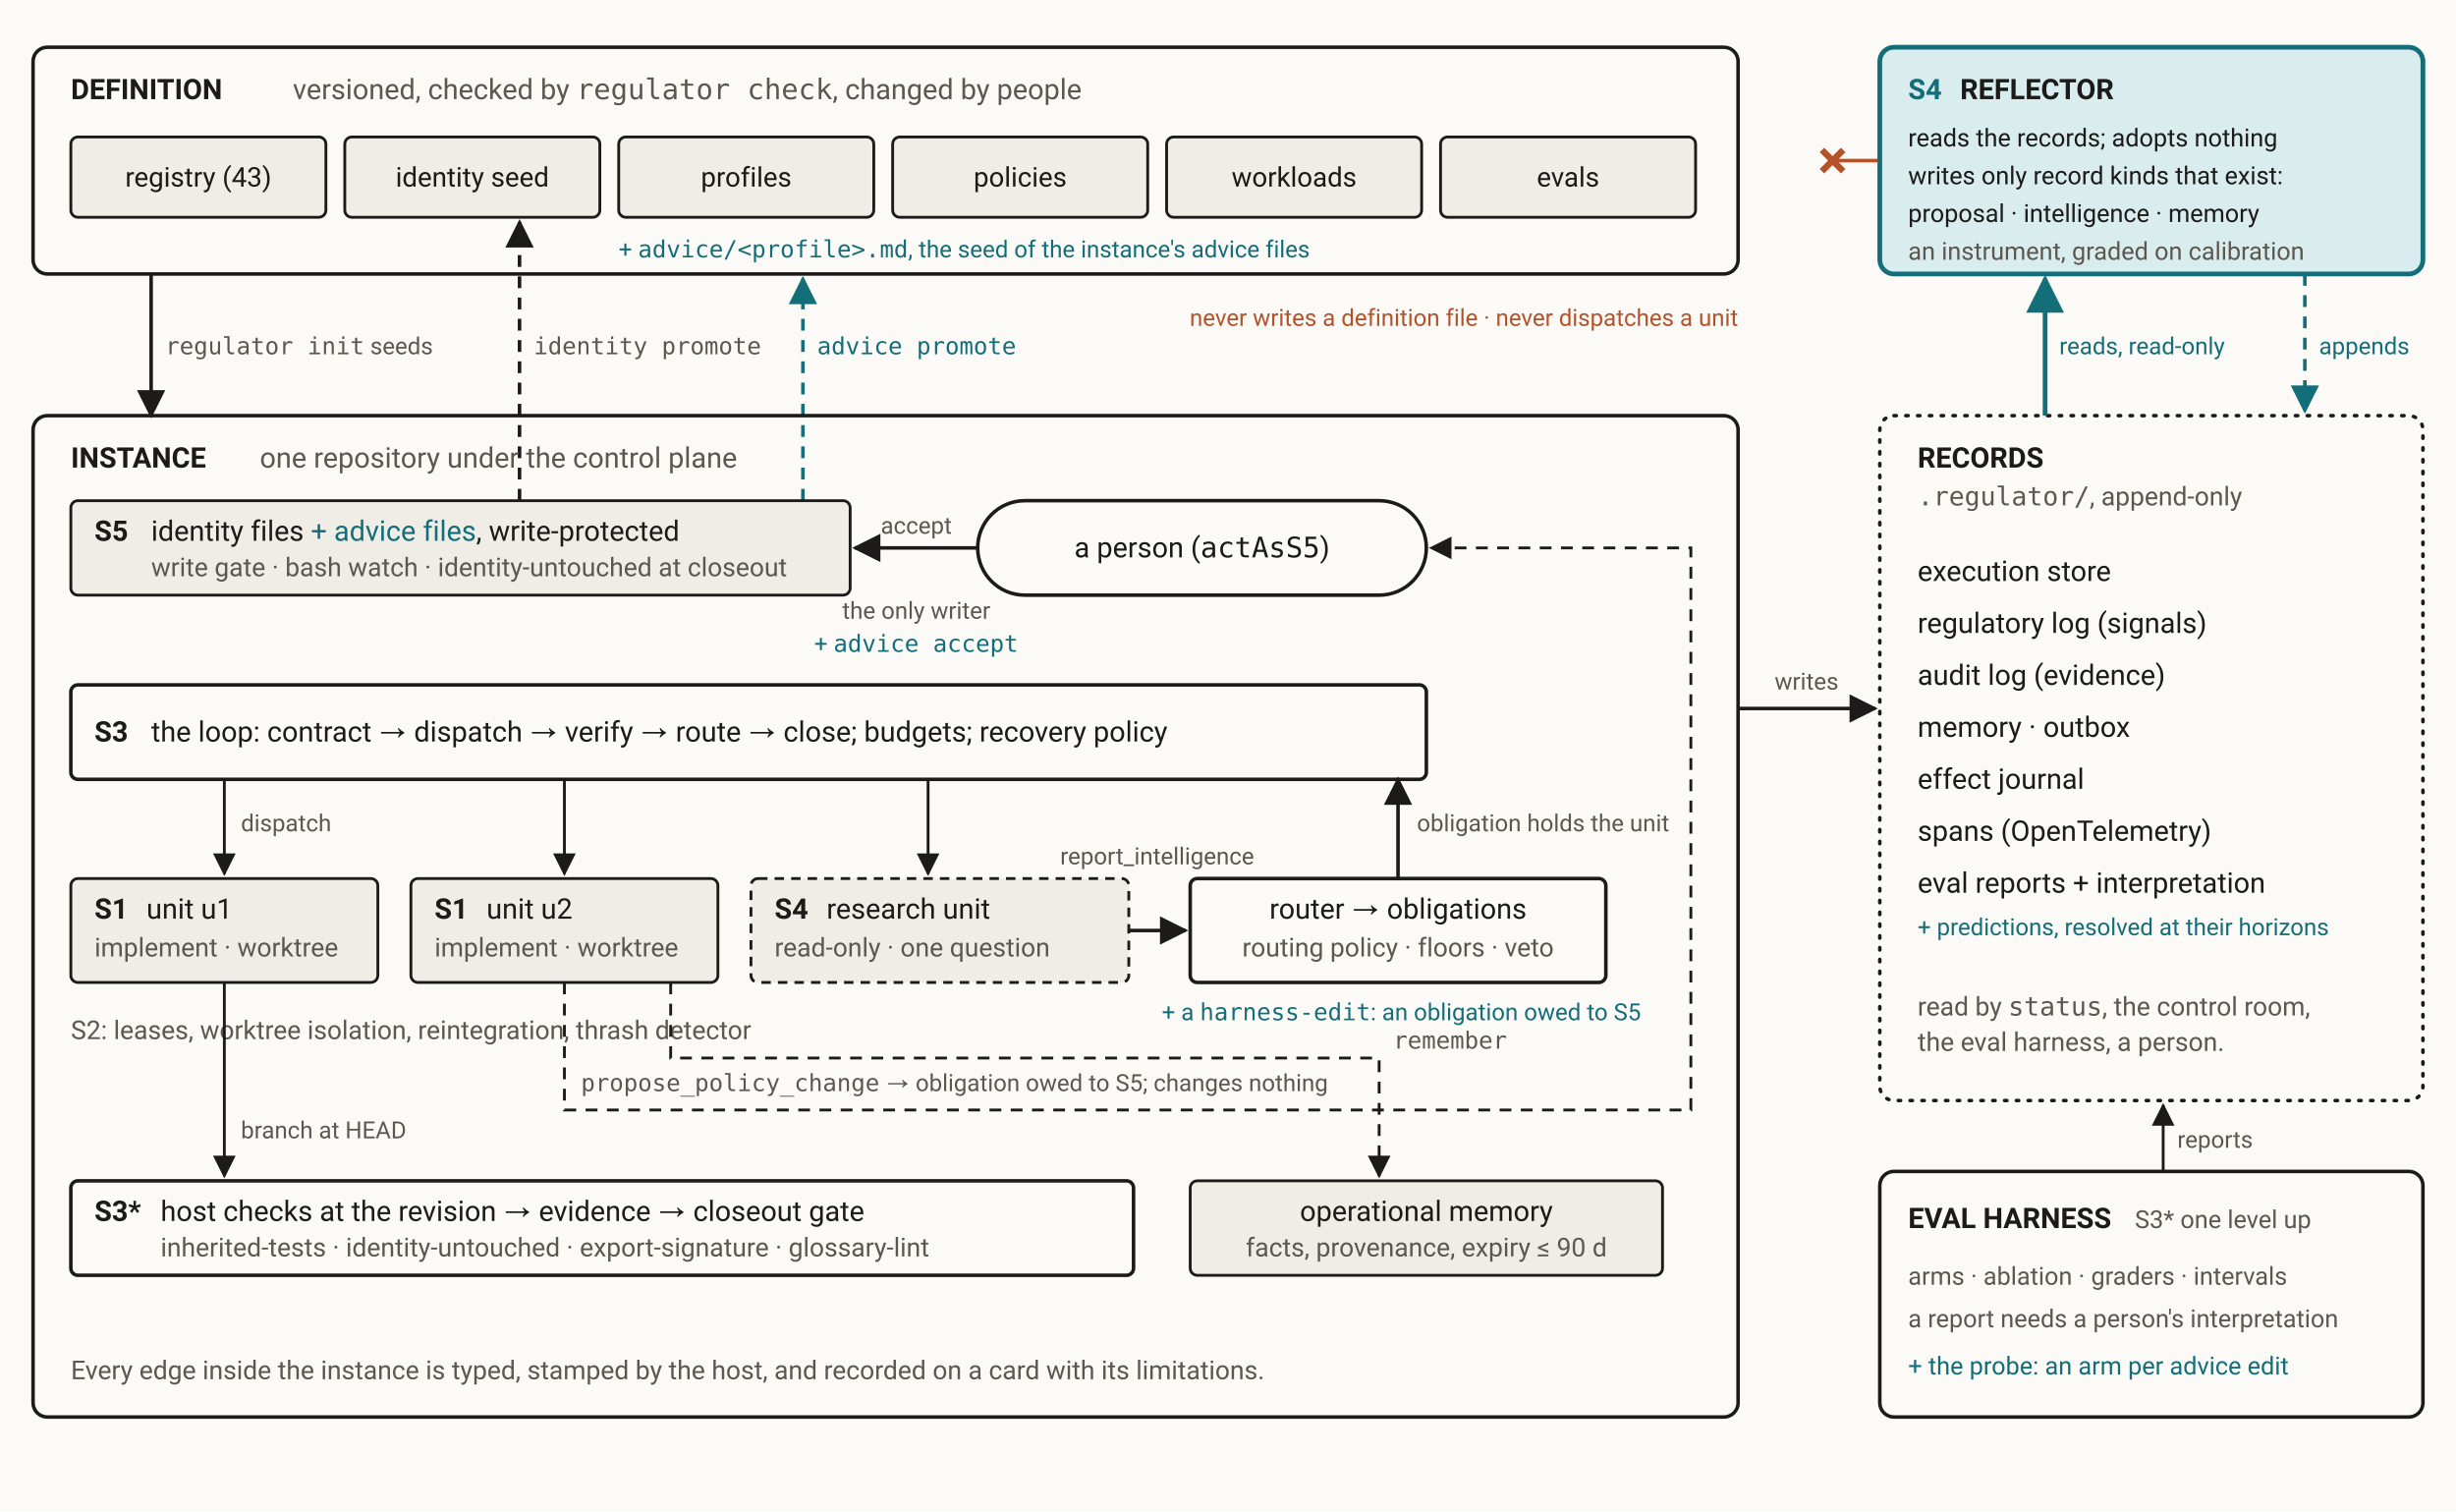
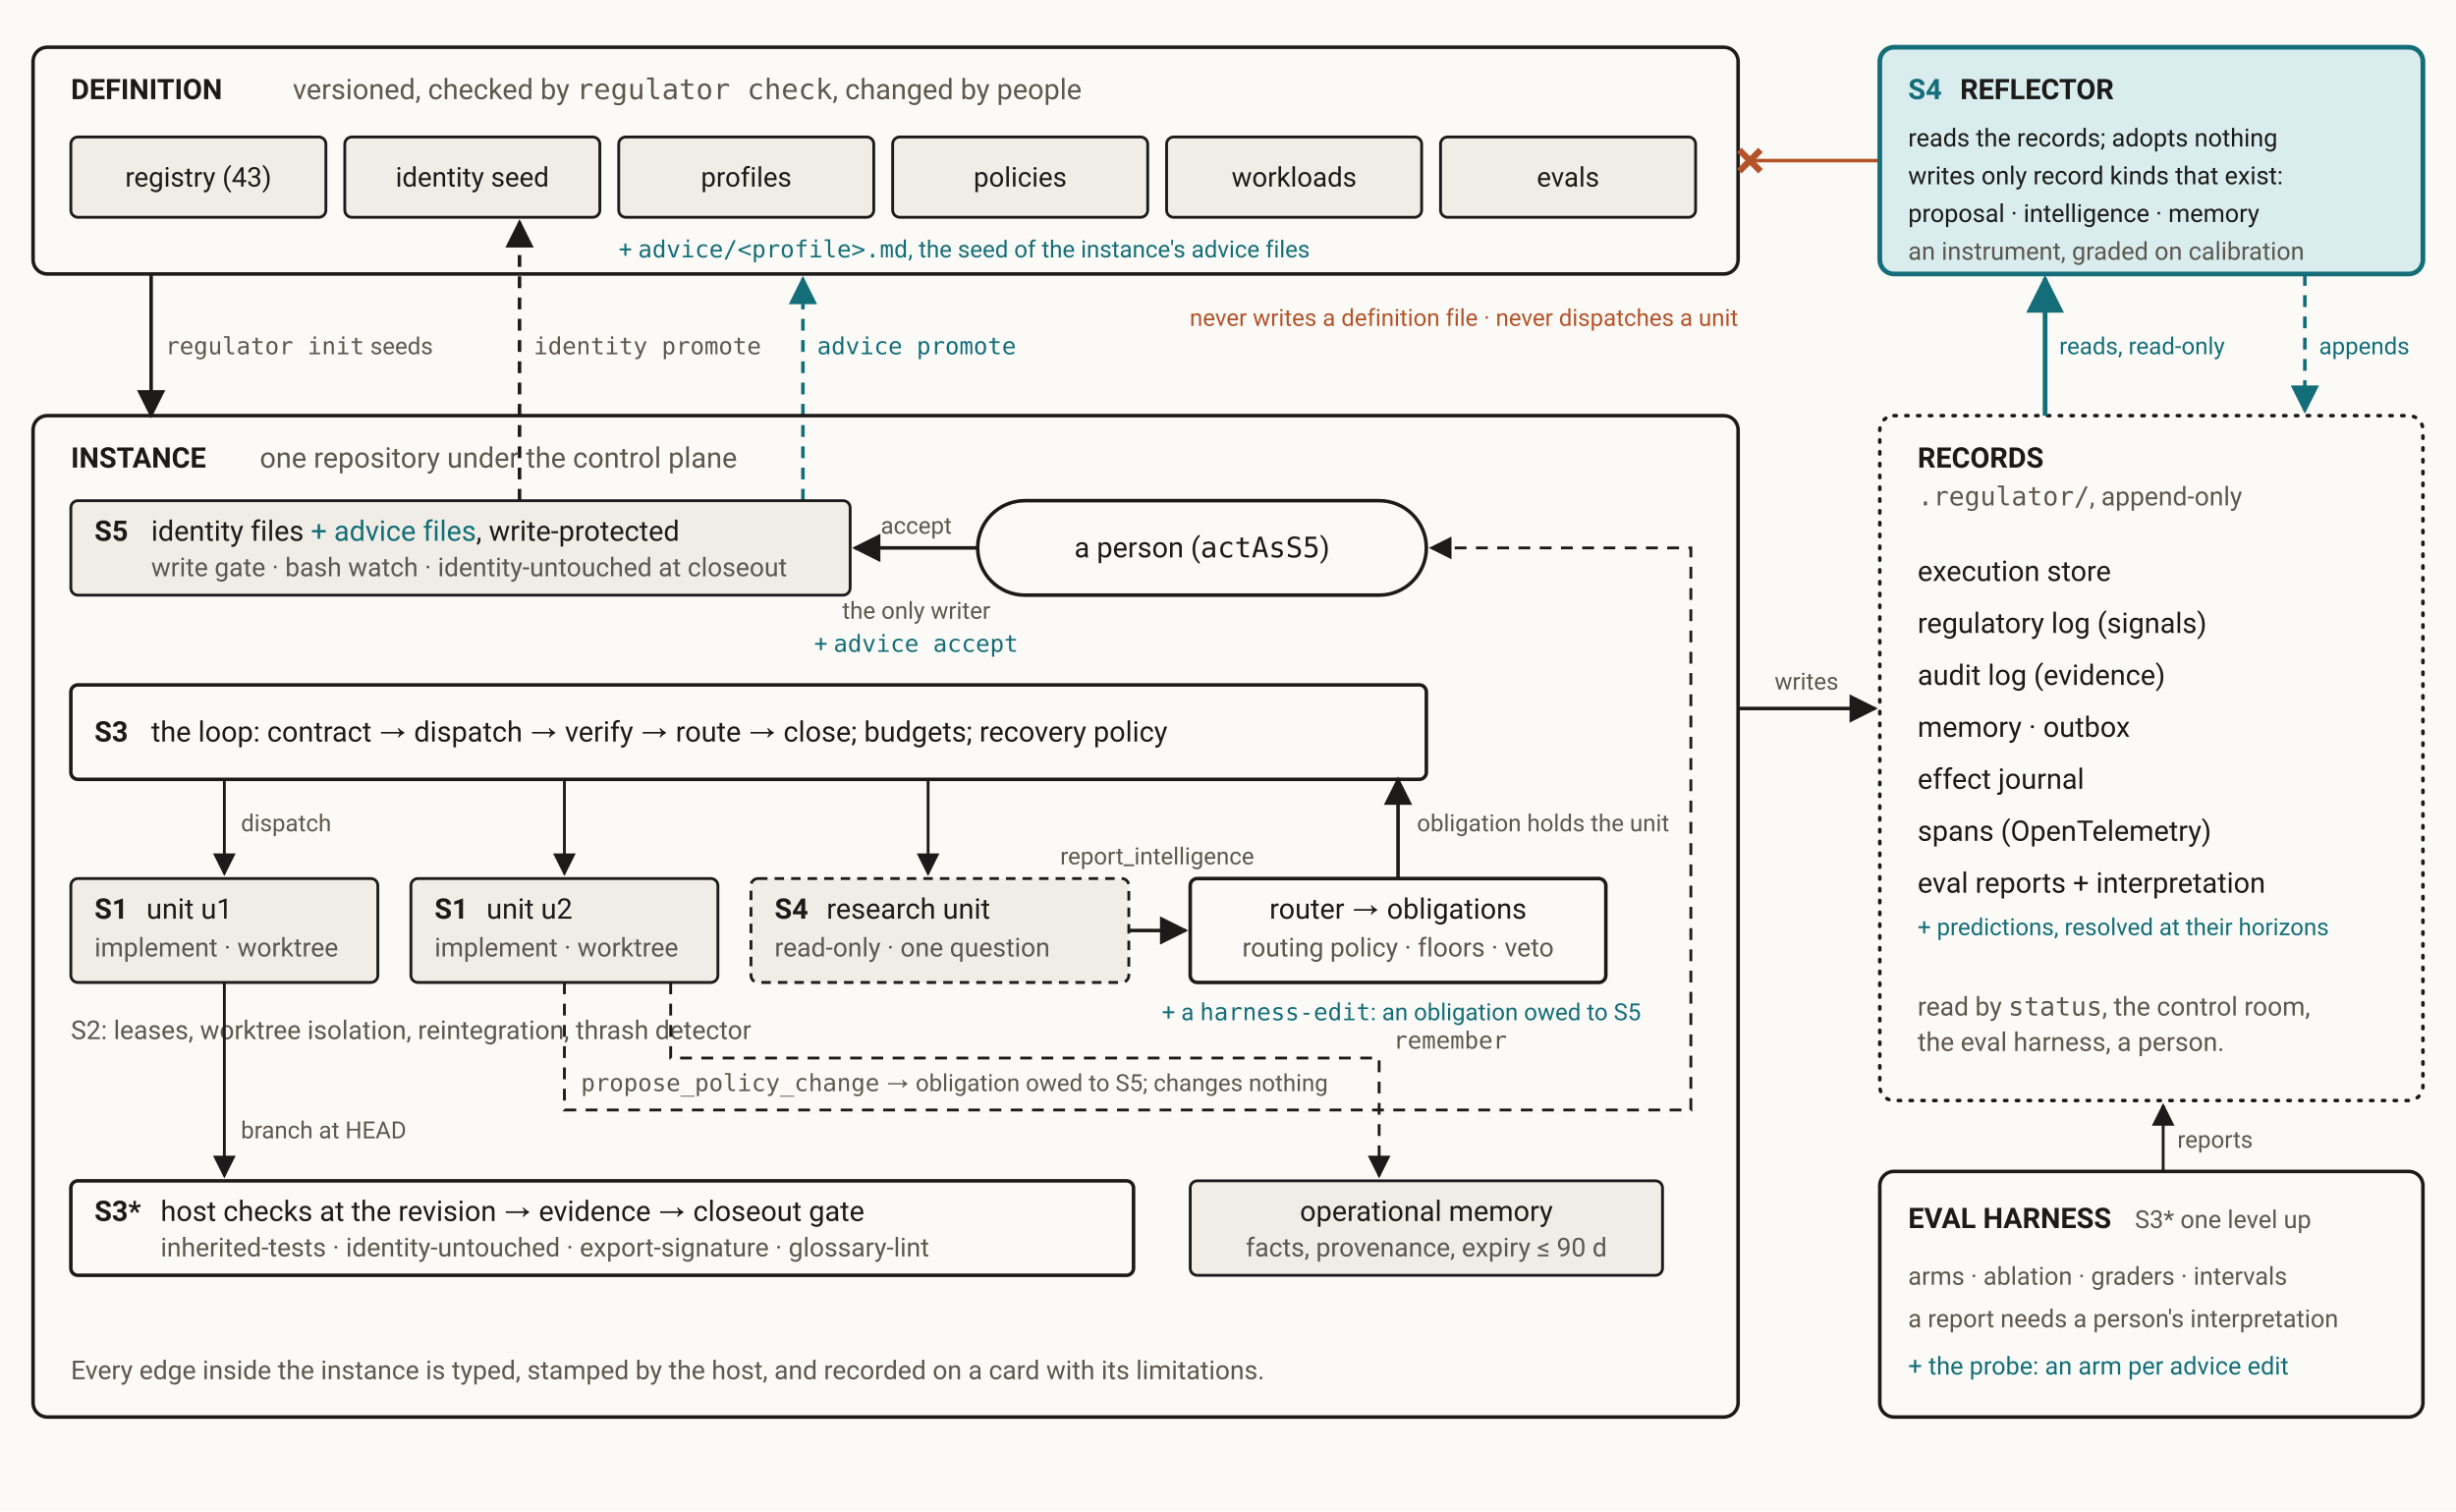
<svg xmlns="http://www.w3.org/2000/svg" width="1040" height="640" viewBox="0 0 1040 640" role="img" aria-labelledby="title" color="#1c1b19" font-family="ui-sans-serif,system-ui,-apple-system,'Segoe UI',Roboto,Helvetica,Arial,sans-serif">
  <rect fill="#fbfaf6" x="0" y="0" width="1040" height="640" />
  <defs>
    <marker id="a-arrow" viewBox="0 0 10 10" refX="9" refY="5" markerWidth="8" markerHeight="8" orient="auto-start-reverse">
      <path d="M0 0L10 5L0 10z" fill="currentColor" />
    </marker>
    <marker id="a-arrow-accent" viewBox="0 0 10 10" refX="9" refY="5" markerWidth="8" markerHeight="8" orient="auto-start-reverse">
      <path d="M0 0L10 5L0 10z" fill="#136e79" />
    </marker>
    <marker id="a-x" viewBox="0 0 10 10" refX="5" refY="5" markerWidth="10" markerHeight="10" orient="auto">
      <path d="M2 2L8 8M8 2L2 8" stroke="#b4532a" stroke-width="1.8" fill="none" />
    </marker>
  </defs>
  <g font-size="12" fill="currentColor" stroke="currentColor">
    <g transform="translate(-16 0)">
      <rect x="30" y="20" width="722" height="96" rx="6" fill="none" stroke-width="1.5" />
      <g class="gl fig-hot" tabindex="0" role="button" data-term="fig-definition" aria-label="The definition" data-label="The definition" data-def="A versioned package of files: the registry, the identity seed, the profiles, the policies, the workloads and the evals. &lt;code&gt;regulator check&lt;/code&gt; holds it against the code, only people change it, and &lt;code&gt;regulator init&lt;/code&gt; seeds an instance from it." data-href="https://docs.regulator.metacoding.io/concepts/definition-and-instance">
        <text x="46" y="42" font-weight="600" stroke="none">DEFINITION</text>
        <text x="140" y="42" stroke="none" fill="#5c574f">versioned, checked by <tspan font-family="ui-monospace,SFMono-Regular,Menlo,Consolas,monospace">regulator check</tspan>, changed by people</text>
      </g>
      <g class="gl fig-hot" tabindex="0" role="button" data-term="fig-registry" aria-label="Registry" data-label="Registry" data-def="One record per regulator: what it absorbs, its mechanism level, its evidence, its limitation, its ablation switch and its retirement condition. &lt;code&gt;REGULATORS.md&lt;/code&gt; and &lt;code&gt;BOUNDARY.md&lt;/code&gt; are rendered from the records." data-href="https://docs.regulator.metacoding.io/concepts/control-plane#the-regulators">
        <rect x="46" y="58" width="108" height="34" rx="3" fill="#f0ede6" stroke-width="1.2" />
        <text x="100" y="79" stroke="none" text-anchor="middle" font-size="11.5">registry (43)</text>
      </g>
      <g class="gl fig-hot" tabindex="0" role="button" data-term="fig-identity-seed" aria-label="Identity seed" data-label="Identity seed" data-def="The &lt;code&gt;IDENTITY&lt;/code&gt;, &lt;code&gt;INVARIANTS&lt;/code&gt;, &lt;code&gt;GLOSSARY&lt;/code&gt; and &lt;code&gt;BOUNDARIES&lt;/code&gt; files an instance starts from. Copied into &lt;code&gt;regulator/identity/&lt;/code&gt; at init and write-protected from then on." data-href="https://docs.regulator.metacoding.io/concepts/identity">
        <rect x="162" y="58" width="108" height="34" rx="3" fill="#f0ede6" stroke-width="1.2" />
        <text x="216" y="79" stroke="none" text-anchor="middle" font-size="11.5">identity seed</text>
      </g>
      <g class="gl fig-hot" tabindex="0" role="button" data-term="fig-profiles" aria-label="Capability profiles" data-label="Capability profiles" data-def="A named, bounded grant of tools and writable paths a unit runs under. Specialisation by grant, never by persona." data-href="https://docs.regulator.metacoding.io/reference/definition">
        <rect x="278" y="58" width="108" height="34" rx="3" fill="#f0ede6" stroke-width="1.2" />
        <text x="332" y="79" stroke="none" text-anchor="middle" font-size="11.5">profiles</text>
      </g>
      <g class="gl fig-hot" tabindex="0" role="button" data-term="fig-policies" aria-label="Policies" data-label="Policies" data-def="Routing, budgets, recovery and interaction: the declared rules the loop and the router apply, each versioned so a decision can cite the version it used." data-href="https://docs.regulator.metacoding.io/reference/definition">
        <rect x="394" y="58" width="108" height="34" rx="3" fill="#f0ede6" stroke-width="1.2" />
        <text x="448" y="79" stroke="none" text-anchor="middle" font-size="11.5">policies</text>
      </g>
      <g class="gl fig-hot" tabindex="0" role="button" data-term="fig-workloads" aria-label="Workloads" data-label="Workloads" data-def="A declared set of unit types for one kind of job, each a profile, a grant, a budget and a route. The loop stays the same; only the workload changes." data-href="https://docs.regulator.metacoding.io/guide/authoring-a-workload">
        <rect x="510" y="58" width="108" height="34" rx="3" fill="#f0ede6" stroke-width="1.2" />
        <text x="564" y="79" stroke="none" text-anchor="middle" font-size="11.5">workloads</text>
      </g>
      <g class="gl fig-hot" tabindex="0" role="button" data-term="fig-evals" aria-label="Evals" data-label="Evals" data-def="The suites, arms and graders the eval harness runs, and the fifteen pre-registered metric names a report may use." data-href="https://docs.regulator.metacoding.io/concepts/evidence-about-the-regulators">
        <rect x="626" y="58" width="108" height="34" rx="3" fill="#f0ede6" stroke-width="1.2" />
        <text x="680" y="79" stroke="none" text-anchor="middle" font-size="11.5">evals</text>
      </g>
      <g class="gl fig-hot" tabindex="0" role="button" data-term="fig-advice-seed" aria-label="Advice seed" data-label="Advice seed" data-def="&lt;code&gt;advice/&lt;profile&gt;.md&lt;/code&gt; in the definition: the text a profile's units are advised with, under &lt;code&gt;advice.maxChars&lt;/code&gt;. Advice is proposable and lands only through &lt;code&gt;advice accept&lt;/code&gt;; it is the one kind of file a reflector's edit targets." data-href="https://docs.regulator.metacoding.io/project/whats-coming#the-reflector-the-definitions-s4">
        <text x="278" y="109" stroke="none" font-size="10" fill="#136e79">+ <tspan font-family="ui-monospace,SFMono-Regular,Menlo,Consolas,monospace">advice/&lt;profile&gt;.md</tspan>, the seed of the instance's advice files</text>
      </g>
      <g class="gl fig-hot" tabindex="0" role="button" data-term="fig-init" aria-label="regulator init seeds" data-label="&lt;code&gt;regulator init&lt;/code&gt; seeds" data-def="The one write from the definition into an instance: the identity files, the manifest and the stores are created from the package. From then on the instance's records are its own." data-href="https://docs.regulator.metacoding.io/guide/getting-started">
        <line x1="80" y1="116" x2="80" y2="176" stroke-width="1.5" marker-end="url(#a-arrow)" />
        <text x="86" y="150" stroke="none" font-size="10" fill="#5c574f">
          <tspan font-family="ui-monospace,SFMono-Regular,Menlo,Consolas,monospace">regulator init</tspan> seeds</text>
        <path d="M 80 116 L 80 176" stroke="transparent" stroke-width="14" fill="none" pointer-events="stroke" />
      </g>
      <g class="gl fig-hot" tabindex="0" role="button" data-term="fig-identity-promote" aria-label="identity promote" data-label="&lt;code&gt;identity promote&lt;/code&gt;" data-def="Carries an accepted identity change in an instance back into the definition's seed, so the next instance starts from it. Run by a person; a proposal never reaches the seed on its own." data-href="https://docs.regulator.metacoding.io/concepts/identity#the-only-way-to-change-identity">
        <line x1="236" y1="212" x2="236" y2="94" stroke-width="1.5" stroke-dasharray="5 4" marker-end="url(#a-arrow)" />
        <text x="242" y="150" stroke="none" font-size="10" fill="#5c574f">
          <tspan font-family="ui-monospace,SFMono-Regular,Menlo,Consolas,monospace">identity promote</tspan>
        </text>
        <path d="M 236 212 L 236 94" stroke="transparent" stroke-width="14" fill="none" pointer-events="stroke" />
      </g>
      <g class="gl fig-hot" tabindex="0" role="button" data-term="fig-advice-promote" aria-label="advice promote" data-label="&lt;code&gt;advice promote&lt;/code&gt;" data-def="The same path for an accepted advice file: a person carries it from the instance's &lt;code&gt;regulator/advice/&lt;/code&gt; into the definition's advice seed." data-href="https://docs.regulator.metacoding.io/project/whats-coming#what-a-person-sees">
        <line x1="356" y1="212" x2="356" y2="118" stroke="#136e79" stroke-width="1.5" stroke-dasharray="5 4" marker-end="url(#a-arrow-accent)" />
        <text x="362" y="150" stroke="none" font-size="10" fill="#136e79">
          <tspan font-family="ui-monospace,SFMono-Regular,Menlo,Consolas,monospace">advice promote</tspan>
        </text>
        <path d="M 356 212 L 356 118" stroke="transparent" stroke-width="14" fill="none" pointer-events="stroke" />
      </g>
      <rect x="30" y="176" width="722" height="424" rx="6" fill="none" stroke-width="1.5" />
      <g class="gl fig-hot" tabindex="0" role="button" data-term="fig-instance" aria-label="An instance" data-label="An instance" data-def="One repository under the control plane: a &lt;code&gt;.regulator/&lt;/code&gt; directory of append-only records, an identity set, a manifest naming the definition version it was seeded from, and the loop running units against it." data-href="https://docs.regulator.metacoding.io/reference/instance">
        <text x="46" y="198" font-weight="600" stroke="none">INSTANCE</text>
        <text x="126" y="198" stroke="none" fill="#5c574f">one repository under the control plane</text>
      </g>
      <g class="gl fig-hot" tabindex="0" role="button" data-term="fig-s5-after" aria-label="S5: identity and advice files" data-label="S5: identity and advice files" data-def="The identity files, protected by the write gate, the bash watch and the identity-untouched check, with the advice files beside them under the same protection. Both are proposable; each lands through its own accept command." data-href="https://docs.regulator.metacoding.io/concepts/identity">
        <rect x="46" y="212" width="330" height="40" rx="3" fill="#f0ede6" stroke-width="1.2" />
        <text x="56" y="229" stroke="none" font-weight="600">S5</text>
        <text x="80" y="229" stroke="none">identity files <tspan fill="#136e79">+ advice files</tspan>, write-protected</text>
        <text x="80" y="244" stroke="none" font-size="11" fill="#5c574f">write gate · bash watch · identity-untouched at closeout</text>
      </g>
      <g class="gl fig-hot" tabindex="0" role="button" data-term="fig-person" aria-label="A person acting as S5" data-label="A person acting as S5" data-def="The interaction policy names who may act as S5. That person is the only writer of an identity file, through &lt;code&gt;identity accept&lt;/code&gt;. &lt;code&gt;reject&lt;/code&gt; changes nothing, and silence is never consent." data-href="https://docs.regulator.metacoding.io/concepts/asking-a-person">
        <rect x="430" y="212" width="190" height="40" rx="20" fill="none" pointer-events="all" stroke-width="1.5" />
        <text x="525" y="236" stroke="none" text-anchor="middle">a person (<tspan font-family="ui-monospace,SFMono-Regular,Menlo,Consolas,monospace">actAsS5</tspan>)</text>
      </g>
      <g class="gl fig-hot" tabindex="0" role="button" data-term="fig-accept-after" aria-label="accept · advice accept" data-label="accept · advice accept" data-def="&lt;code&gt;identity accept&lt;/code&gt; for an identity file and &lt;code&gt;advice accept&lt;/code&gt; for an advice file after its probe: the authority check, then the write. Each is the only writer of its kind of file." data-href="https://docs.regulator.metacoding.io/project/whats-coming#what-a-person-sees">
        <line x1="430" y1="232" x2="378" y2="232" stroke-width="1.5" marker-end="url(#a-arrow)" />
        <text x="404" y="226" stroke="none" font-size="10" text-anchor="middle" fill="#5c574f">accept</text>
        <text x="404" y="262" stroke="none" font-size="10" text-anchor="middle" fill="#5c574f">the only writer</text>
        <text x="404" y="276" stroke="none" font-size="10" text-anchor="middle" fill="#136e79">+ <tspan font-family="ui-monospace,SFMono-Regular,Menlo,Consolas,monospace">advice accept</tspan>
        </text>
        <path d="M 430 232 L 378 232" stroke="transparent" stroke-width="14" fill="none" pointer-events="stroke" />
      </g>
      <g class="gl fig-hot" tabindex="0" role="button" data-term="fig-s3" aria-label="S3: the loop" data-label="S3: the loop" data-def="Contract, dispatch, verify, route, close. The orchestrator never edits code itself: it dispatches a session under a contract and a budget, verifies the work with host-run checks, routes by the versioned recovery policy and closes on the ledger." data-href="https://docs.regulator.metacoding.io/concepts/control-plane#the-loop">
        <rect x="46" y="290" width="574" height="40" rx="3" fill="none" pointer-events="all" stroke-width="1.5" />
        <text x="56" y="314" stroke="none" font-weight="600">S3</text>
        <text x="80" y="314" stroke="none">the loop: contract → dispatch → verify → route → close; budgets; recovery policy</text>
      </g>
      <g class="gl fig-hot" tabindex="0" role="button" data-term="fig-s1" aria-label="S1: a unit" data-label="S1: a unit" data-def="The work that touches the repository: one contract, one session, one verdict. It runs in its own worktree under the &lt;code&gt;implement&lt;/code&gt; profile, and what it reports about itself is never evidence." data-href="https://docs.regulator.metacoding.io/concepts/contracts">
        <rect x="46" y="372" width="130" height="44" rx="3" fill="#f0ede6" stroke-width="1.2" />
        <text x="56" y="389" stroke="none" font-weight="600">S1</text>
        <text x="78" y="389" stroke="none">unit u1</text>
        <text x="56" y="405" stroke="none" font-size="11" fill="#5c574f">implement · worktree</text>
      </g>
      <g class="gl fig-hot" tabindex="0" role="button" data-term="fig-s1" aria-label="S1: a unit" data-label="S1: a unit" data-def="The work that touches the repository: one contract, one session, one verdict. It runs in its own worktree under the &lt;code&gt;implement&lt;/code&gt; profile, and what it reports about itself is never evidence." data-href="https://docs.regulator.metacoding.io/concepts/contracts">
        <rect x="190" y="372" width="130" height="44" rx="3" fill="#f0ede6" stroke-width="1.2" />
        <text x="200" y="389" stroke="none" font-weight="600">S1</text>
        <text x="222" y="389" stroke="none">unit u2</text>
        <text x="200" y="405" stroke="none" font-size="11" fill="#5c574f">implement · worktree</text>
      </g>
      <g class="gl fig-hot" tabindex="0" role="button" data-term="fig-s4-unit" aria-label="S4: a research unit" data-label="S4: a research unit" data-def="Intelligence at the instance level: a read-only profile, one question, a budget. It reports with &lt;code&gt;report_intelligence&lt;/code&gt; and cannot change anything itself." data-href="https://docs.regulator.metacoding.io/concepts/intelligence-and-memory#intelligence">
        <rect x="334" y="372" width="160" height="44" rx="3" fill="#f0ede6" stroke-width="1.2" stroke-dasharray="4 3" />
        <text x="344" y="389" stroke="none" font-weight="600">S4</text>
        <text x="366" y="389" stroke="none">research unit</text>
        <text x="344" y="405" stroke="none" font-size="11" fill="#5c574f">read-only · one question</text>
      </g>
      <g class="gl fig-hot" tabindex="0" role="button" data-term="fig-s2" aria-label="S2: coordination" data-label="S2: coordination" data-def="Damping between units, as mechanism: leases, worktree isolation, reintegration checked on the merged tree, and a thrash detector that names an oscillation for S3 to decide." data-href="https://docs.regulator.metacoding.io/concepts/coordination">
        <text x="46" y="440" stroke="none" font-size="11" fill="#5c574f">S2: leases, worktree isolation, reintegration, thrash detector</text>
      </g>
      <g class="gl fig-hot" tabindex="0" role="button" data-term="fig-dispatch" aria-label="dispatch" data-label="dispatch" data-def="A unit starts as an attempt: one claimed run against a revision, under its profile's grant, its budget ceilings and a lease on its worktree." data-href="https://docs.regulator.metacoding.io/guide/running-units">
        <line x1="111" y1="330" x2="111" y2="370" stroke-width="1.2" marker-end="url(#a-arrow)" />
        <line x1="255" y1="330" x2="255" y2="370" stroke-width="1.2" marker-end="url(#a-arrow)" />
        <line x1="409" y1="330" x2="409" y2="370" stroke-width="1.2" marker-end="url(#a-arrow)" />
        <text x="118" y="352" stroke="none" font-size="10" fill="#5c574f">dispatch</text>
        <path d="M 111 330 L 111 370 M 255 330 L 255 370 M 409 330 L 409 370" stroke="transparent" stroke-width="14" fill="none" pointer-events="stroke" />
      </g>
      <g class="gl fig-hot" tabindex="0" role="button" data-term="fig-router" aria-label="The router" data-label="The router" data-def="Turns a signal into obligations by the routing policy: which consumers it is owed to, the severity floors, and the veto that holds the units it names." data-href="https://docs.regulator.metacoding.io/concepts/obligations">
        <rect x="520" y="372" width="176" height="44" rx="3" fill="none" pointer-events="all" stroke-width="1.5" />
        <text x="608" y="389" stroke="none" text-anchor="middle">router → obligations</text>
        <text x="608" y="405" stroke="none" text-anchor="middle" font-size="11" fill="#5c574f">routing policy · floors · veto</text>
      </g>
      <g class="gl fig-hot" tabindex="0" role="button" data-term="fig-report" aria-label="report_intelligence" data-label="report_intelligence" data-def="The typed tool a research unit reports with. The signal lands in the regulatory log and goes to the router; it never goes straight to a unit." data-href="https://docs.regulator.metacoding.io/concepts/intelligence-and-memory#intelligence">
        <line x1="494" y1="394" x2="518" y2="394" stroke-width="1.5" marker-end="url(#a-arrow)" />
        <text x="506" y="366" stroke="none" font-size="10" text-anchor="middle" fill="#5c574f">report_intelligence</text>
        <path d="M 494 394 L 518 394" stroke="transparent" stroke-width="14" fill="none" pointer-events="stroke" />
      </g>
      <g class="gl fig-hot" tabindex="0" role="button" data-term="fig-holds" aria-label="obligation holds the unit" data-label="obligation holds the unit" data-def="At blocking severity an obligation pauses the units it names until S3 or a person dispositions it. Intelligence can stop work; it never replans on its own." data-href="https://docs.regulator.metacoding.io/concepts/obligations">
        <path d="M 608 372 L 608 330" stroke-width="1.5" marker-end="url(#a-arrow)" />
        <text x="616" y="352" stroke="none" font-size="10" fill="#5c574f">obligation holds the unit</text>
        <path d="M 608 372 L 608 330" stroke="transparent" stroke-width="14" fill="none" pointer-events="stroke" />
      </g>
      <g class="gl fig-hot" tabindex="0" role="button" data-term="fig-harness-edit" aria-label="harness-edit" data-label="harness-edit" data-def="The new proposal kind, routed like every proposal: a diagnosis (what was observed, by reference), a change (a diff against one advice file) and a prediction (which metric, against which baseline, over which horizon, and which value would count against it)." data-href="https://docs.regulator.metacoding.io/project/whats-coming#what-changes-at-what-level">
        <text x="508" y="432" stroke="none" font-size="10" fill="#136e79">+ a <tspan font-family="ui-monospace,SFMono-Regular,Menlo,Consolas,monospace">harness-edit</tspan>: an obligation owed to S5</text>
      </g>
      <g class="gl fig-hot" tabindex="0" role="button" data-term="fig-propose" aria-label="propose_policy_change" data-label="propose_policy_change" data-def="The tool a unit proposes a change to identity with. It opens an obligation owed to S5 and changes nothing by itself (INV-002)." data-href="https://docs.regulator.metacoding.io/concepts/identity#the-only-way-to-change-identity">
        <path d="M 255 416 L 255 470 L 732 470 L 732 232 L 622 232" stroke-width="1.2" stroke-dasharray="5 4" fill="none" marker-end="url(#a-arrow)" />
        <text x="262" y="462" stroke="none" font-size="10" fill="#5c574f">
          <tspan font-family="ui-monospace,SFMono-Regular,Menlo,Consolas,monospace">propose_policy_change</tspan> → obligation owed to S5; changes nothing</text>
        <path d="M 255 416 L 255 470 L 732 470 L 732 232 L 622 232" stroke="transparent" stroke-width="14" fill="none" pointer-events="stroke" />
      </g>
      <g class="gl fig-hot" tabindex="0" role="button" data-term="fig-remember" aria-label="remember" data-label="remember" data-def="The tool a unit records a fact with: provenance, scope and an expiry of at most ninety days. A fact is never identity, however often it is repeated." data-href="https://docs.regulator.metacoding.io/concepts/intelligence-and-memory#operational-memory">
        <path d="M 300 416 L 300 448 L 600 448 L 600 498" stroke-width="1.2" stroke-dasharray="5 4" fill="none" marker-end="url(#a-arrow)" />
        <text x="606" y="444" stroke="none" font-size="10" fill="#5c574f">
          <tspan font-family="ui-monospace,SFMono-Regular,Menlo,Consolas,monospace">remember</tspan>
        </text>
        <path d="M 300 416 L 300 448 L 600 448 L 600 498" stroke="transparent" stroke-width="14" fill="none" pointer-events="stroke" />
      </g>
      <g class="gl fig-hot" tabindex="0" role="button" data-term="fig-s3star" aria-label="S3*: host checks" data-label="S3*: host checks" data-def="Independent verification: the host runs the checks itself at the exact revision and the closeout gate reads that evidence, never the unit's claim. Named here: the inherited tests, identity-untouched, the export signature and the glossary lint." data-href="https://docs.regulator.metacoding.io/reference/host-checks">
        <rect x="46" y="500" width="450" height="40" rx="3" fill="none" pointer-events="all" stroke-width="1.5" />
        <text x="56" y="517" stroke="none" font-weight="600">S3*</text>
        <text x="84" y="517" stroke="none">host checks at the revision → evidence → closeout gate</text>
        <text x="84" y="532" stroke="none" font-size="11" fill="#5c574f">inherited-tests · identity-untouched · export-signature · glossary-lint</text>
      </g>
      <g class="gl fig-hot" tabindex="0" role="button" data-term="fig-branch" aria-label="branch at HEAD" data-label="branch at HEAD" data-def="What S3* verifies is the unit's branch at the revision it reported, so the evidence is tied to a commit, not to a transcript." data-href="https://docs.regulator.metacoding.io/reference/host-checks">
        <line x1="111" y1="416" x2="111" y2="498" stroke-width="1.2" marker-end="url(#a-arrow)" />
        <text x="118" y="482" stroke="none" font-size="10" fill="#5c574f">branch at HEAD</text>
        <path d="M 111 416 L 111 498" stroke="transparent" stroke-width="14" fill="none" pointer-events="stroke" />
      </g>
      <g class="gl fig-hot" tabindex="0" role="button" data-term="fig-memory" aria-label="Operational memory" data-label="Operational memory" data-def="Facts for later units, each with provenance and an expiry, read into a session as advice. Retractable, and never promoted to identity by repetition." data-href="https://docs.regulator.metacoding.io/concepts/intelligence-and-memory#operational-memory">
        <rect x="520" y="500" width="200" height="40" rx="3" fill="#f0ede6" stroke-width="1.2" />
        <text x="620" y="517" stroke="none" text-anchor="middle">operational memory</text>
        <text x="620" y="532" stroke="none" text-anchor="middle" font-size="11" fill="#5c574f">facts, provenance, expiry ≤ 90 d</text>
      </g>
      <g class="gl fig-hot" tabindex="0" role="button" data-term="fig-typed" aria-label="Every edge is typed" data-label="Every edge is typed" data-def="Each channel inside the instance is a message kind in &lt;code&gt;protocol&lt;/code&gt; with a stated authority and destination, stamped by the host and recorded on a registry card with its limitation." data-href="https://docs.regulator.metacoding.io/concepts/control-plane#typed-channels">
        <text x="46" y="584" stroke="none" font-size="11" fill="#5c574f">Every edge inside the instance is typed, stamped by the host, and recorded on a card with its limitations.</text>
      </g>
    </g>
    <g class="gl fig-hot" tabindex="0" role="button" data-term="fig-writes" aria-label="writes" data-label="writes" data-def="Every store is written by the host from inside the loop and the session's gates, never by a unit directly." data-href="https://docs.regulator.metacoding.io/reference/instance">
      <line x1="736" y1="300" x2="794" y2="300" stroke-width="1.5" marker-end="url(#a-arrow)" />
      <text x="765" y="292" stroke="none" font-size="10" text-anchor="middle" fill="#5c574f">writes</text>
      <path d="M 734 300 L 796 300" stroke="transparent" stroke-width="14" fill="none" pointer-events="stroke" />
    </g>
    <g class="gl fig-hot" tabindex="0" role="button" data-term="fig-never" aria-label="What the reflector cannot do" data-label="What the reflector cannot do" data-def="It has no tool that writes under &lt;code&gt;regulator/&lt;/code&gt; or the definition, none that dispatches a unit and none that dispositions an obligation. The crossed edge is refused by mechanism, not by instruction." data-href="https://docs.regulator.metacoding.io/project/whats-coming#what-changes-at-what-level">
-       <path d="M 796 68 L 776 68" stroke="#b4532a" stroke-width="1.5" fill="none" marker-end="url(#a-x)" />
+       <path d="M 796 68 L 741 68" stroke="#b4532a" stroke-width="1.5" fill="none" marker-end="url(#a-x)" />
      <text x="736" y="138" stroke="none" font-size="10" text-anchor="end" fill="#b4532a">never writes a definition file · never dispatches a unit</text>
-       <path d="M 798 68 L 770 68" stroke="transparent" stroke-width="14" fill="none" pointer-events="stroke" />
+       <path d="M 798 68 L 736 68" stroke="transparent" stroke-width="14" fill="none" pointer-events="stroke" />
    </g>
    <g transform="translate(16 0)">
      <g class="gl fig-hot" tabindex="0" role="button" data-term="fig-reflector" aria-label="The reflector" data-label="The reflector" data-def="The definition's S4: a package that reads every instance's records and emits three record kinds that already exist, a memory fact, an intelligence signal and a proposal owed to S5. Registered as an instrument, graded on whether the proposals a person accepted moved the metric they named." data-href="https://docs.regulator.metacoding.io/project/whats-coming#the-reflector-the-definitions-s4">
        <rect x="780" y="20" width="230" height="96" rx="6" fill="#d9ecee" stroke="#136e79" stroke-width="2" />
        <text x="792" y="42" font-weight="600" stroke="none" fill="#136e79">S4</text>
        <text x="814" y="42" font-weight="600" stroke="none">REFLECTOR</text>
        <text x="792" y="62" stroke="none" font-size="10.5">reads the records; adopts nothing</text>
        <text x="792" y="78" stroke="none" font-size="10.5">writes only record kinds that exist:</text>
        <text x="792" y="94" stroke="none" font-size="10.5">proposal · intelligence · memory</text>
        <text x="792" y="110" stroke="none" font-size="10.5" fill="#5c574f">an instrument, graded on calibration</text>
      </g>
      <rect x="780" y="176" width="230" height="290" rx="6" fill="none" stroke-width="1.5" stroke-dasharray="1 4" stroke-linecap="round" />
      <g class="gl fig-hot" tabindex="0" role="button" data-term="fig-records" aria-label="The records" data-label="The records" data-def="&lt;code&gt;.regulator/&lt;/code&gt;: append-only stores the host writes from inside the loop and the session's gates. The only thing &lt;code&gt;status&lt;/code&gt;, the control room and the eval harness read." data-href="https://docs.regulator.metacoding.io/reference/instance">
        <text x="796" y="198" font-weight="600" stroke="none">RECORDS</text>
        <text x="796" y="214" stroke="none" font-size="11" fill="#5c574f">
          <tspan font-family="ui-monospace,SFMono-Regular,Menlo,Consolas,monospace">.regulator/</tspan>, append-only</text>
      </g>
      <g class="gl fig-hot" tabindex="0" role="button" data-term="fig-execution-store" aria-label="Execution store" data-label="Execution store" data-def="Units, attempts, leases and contracts: the authoritative work state, with the lifecycle transitions the store itself enforces." data-href="https://docs.regulator.metacoding.io/reference/instance">
        <text x="796" y="246" stroke="none">execution store</text>
      </g>
      <g class="gl fig-hot" tabindex="0" role="button" data-term="fig-regulatory-log" aria-label="Regulatory log" data-label="Regulatory log" data-def="Signals, the obligations they became, and every disposition, with the policy version each decision cited." data-href="https://docs.regulator.metacoding.io/concepts/obligations">
        <text x="796" y="268" stroke="none">regulatory log (signals)</text>
      </g>
      <g class="gl fig-hot" tabindex="0" role="button" data-term="fig-audit-log" aria-label="Audit log" data-label="Audit log" data-def="Host-run evidence and the verdicts drawn from it, each tied to the revision it was produced at." data-href="https://docs.regulator.metacoding.io/reference/host-checks">
        <text x="796" y="290" stroke="none">audit log (evidence)</text>
      </g>
      <g class="gl fig-hot" tabindex="0" role="button" data-term="fig-memory-outbox" aria-label="Memory and outbox" data-label="Memory and outbox" data-def="Facts with provenance and expiry; and what is owed to a person, delivered and reminded until answered." data-href="https://docs.regulator.metacoding.io/concepts/intelligence-and-memory#operational-memory">
        <text x="796" y="312" stroke="none">memory · outbox</text>
      </g>
      <g class="gl fig-hot" tabindex="0" role="button" data-term="fig-effect-journal" aria-label="Effect journal" data-label="Effect journal" data-def="An effect that cannot be taken back is intended before, committed after and reconciled against the world on restart, so a crash in between neither repeats it nor forgets it." data-href="https://docs.regulator.metacoding.io/concepts/recovery">
        <text x="796" y="334" stroke="none">effect journal</text>
      </g>
      <g class="gl fig-hot" tabindex="0" role="button" data-term="fig-spans" aria-label="Spans" data-label="Spans" data-def="Every store read as OpenTelemetry spans, so a trace viewer shows a unit's run without a second database." data-href="https://docs.regulator.metacoding.io/reference/instance">
        <text x="796" y="356" stroke="none">spans (OpenTelemetry)</text>
      </g>
      <g class="gl fig-hot" tabindex="0" role="button" data-term="fig-eval-reports" aria-label="Eval reports and interpretation" data-label="Eval reports and interpretation" data-def="A report from the eval harness and the interpretation a person wrote for it. A report without an interpretation adopts nothing." data-href="https://docs.regulator.metacoding.io/concepts/evidence-about-the-regulators#reports">
        <text x="796" y="378" stroke="none">eval reports + interpretation</text>
      </g>
      <g class="gl fig-hot" tabindex="0" role="button" data-term="fig-predictions" aria-label="Predictions" data-label="Predictions" data-def="A harness-edit's bet, kept as its own record: the probe resolves the first horizon, the next units after acceptance resolve the second, and a bet that fails there opens an obligation to revert or re-decide." data-href="https://docs.regulator.metacoding.io/project/whats-coming#what-changes-at-what-level">
        <text x="796" y="396" stroke="none" font-size="10" fill="#136e79">+ predictions, resolved at their horizons</text>
      </g>
      <g class="gl fig-hot" tabindex="0" role="button" data-term="fig-read-by-after" aria-label="Who reads the records" data-label="Who reads the records" data-def="&lt;code&gt;status&lt;/code&gt;, the control room, the eval harness, a person, and now the reflector, read-only." data-href="https://docs.regulator.metacoding.io/guide/control-room">
        <text x="796" y="430" stroke="none" font-size="11" fill="#5c574f">read by <tspan font-family="ui-monospace,SFMono-Regular,Menlo,Consolas,monospace">status</tspan>, the control room,</text>
        <text x="796" y="445" stroke="none" font-size="11" fill="#5c574f">the eval harness, a person.</text>
      </g>
      <g class="gl fig-hot" tabindex="0" role="button" data-term="fig-reads" aria-label="reads, read-only" data-label="reads, read-only" data-def="The reflector's read of the records, under a read-only grant like a research unit's. It depends on &lt;code&gt;protocol&lt;/code&gt;, &lt;code&gt;core&lt;/code&gt; and the status read model; nothing depends on it." data-href="https://docs.regulator.metacoding.io/project/whats-coming#the-reflector-the-definitions-s4">
        <line x1="850" y1="176" x2="850" y2="118" stroke="#136e79" stroke-width="2" marker-end="url(#a-arrow-accent)" />
        <text x="856" y="150" stroke="none" font-size="10" fill="#136e79">reads, read-only</text>
        <path d="M 850 176 L 850 118" stroke="transparent" stroke-width="14" fill="none" pointer-events="stroke" />
      </g>
      <g class="gl fig-hot" tabindex="0" role="button" data-term="fig-appends" aria-label="appends" data-label="appends" data-def="What the reflector writes lands in record kinds that exist: a memory fact, an intelligence signal the router turns into an obligation, a proposal owed to S5." data-href="https://docs.regulator.metacoding.io/project/whats-coming#the-reflector-the-definitions-s4">
        <line x1="960" y1="116" x2="960" y2="174" stroke="#136e79" stroke-width="1.5" stroke-dasharray="5 4" marker-end="url(#a-arrow-accent)" />
        <text x="966" y="150" stroke="none" font-size="10" fill="#136e79">appends</text>
        <path d="M 960 116 L 960 174" stroke="transparent" stroke-width="14" fill="none" pointer-events="stroke" />
      </g>
      <g class="gl fig-hot" tabindex="0" role="button" data-term="fig-eval" aria-label="The eval harness" data-label="The eval harness" data-def="S3* one level up: suites run under declared arms with deterministic graders, ablation per regulator, and intervals. A report needs a person's interpretation before anything is adopted from it." data-href="https://docs.regulator.metacoding.io/concepts/evidence-about-the-regulators">
        <rect x="780" y="496" width="230" height="104" rx="6" fill="none" pointer-events="all" stroke-width="1.5" />
        <text x="792" y="520" font-weight="600" stroke="none">EVAL HARNESS</text>
        <text x="888" y="520" stroke="none" font-size="10.5" fill="#5c574f">S3* one level up</text>
        <text x="792" y="544" stroke="none" font-size="10.5" fill="#5c574f">arms · ablation · graders · intervals</text>
        <text x="792" y="562" stroke="none" font-size="10.5" fill="#5c574f">a report needs a person's interpretation</text>
      </g>
      <g class="gl fig-hot" tabindex="0" role="button" data-term="fig-probe" aria-label="The probe" data-label="The probe" data-def="An eval arm per proposed advice edit, run against the workload's fixture before anyone decides. It resolves the proposal's first horizon." data-href="https://docs.regulator.metacoding.io/concepts/evidence-about-the-regulators#arms">
        <text x="792" y="582" stroke="none" font-size="10.5" fill="#136e79">+ the probe: an arm per advice edit</text>
      </g>
      <g class="gl fig-hot" tabindex="0" role="button" data-term="fig-reports" aria-label="reports" data-label="reports" data-def="An eval report is appended to the records like any other, with its interpretation beside it." data-href="https://docs.regulator.metacoding.io/concepts/evidence-about-the-regulators#reports">
        <line x1="900" y1="496" x2="900" y2="468" stroke-width="1.2" marker-end="url(#a-arrow)" />
        <text x="906" y="486" stroke="none" font-size="10" fill="#5c574f">reports</text>
        <path d="M 900 496 L 900 468" stroke="transparent" stroke-width="14" fill="none" pointer-events="stroke" />
      </g>
    </g>
  </g>
</svg>
